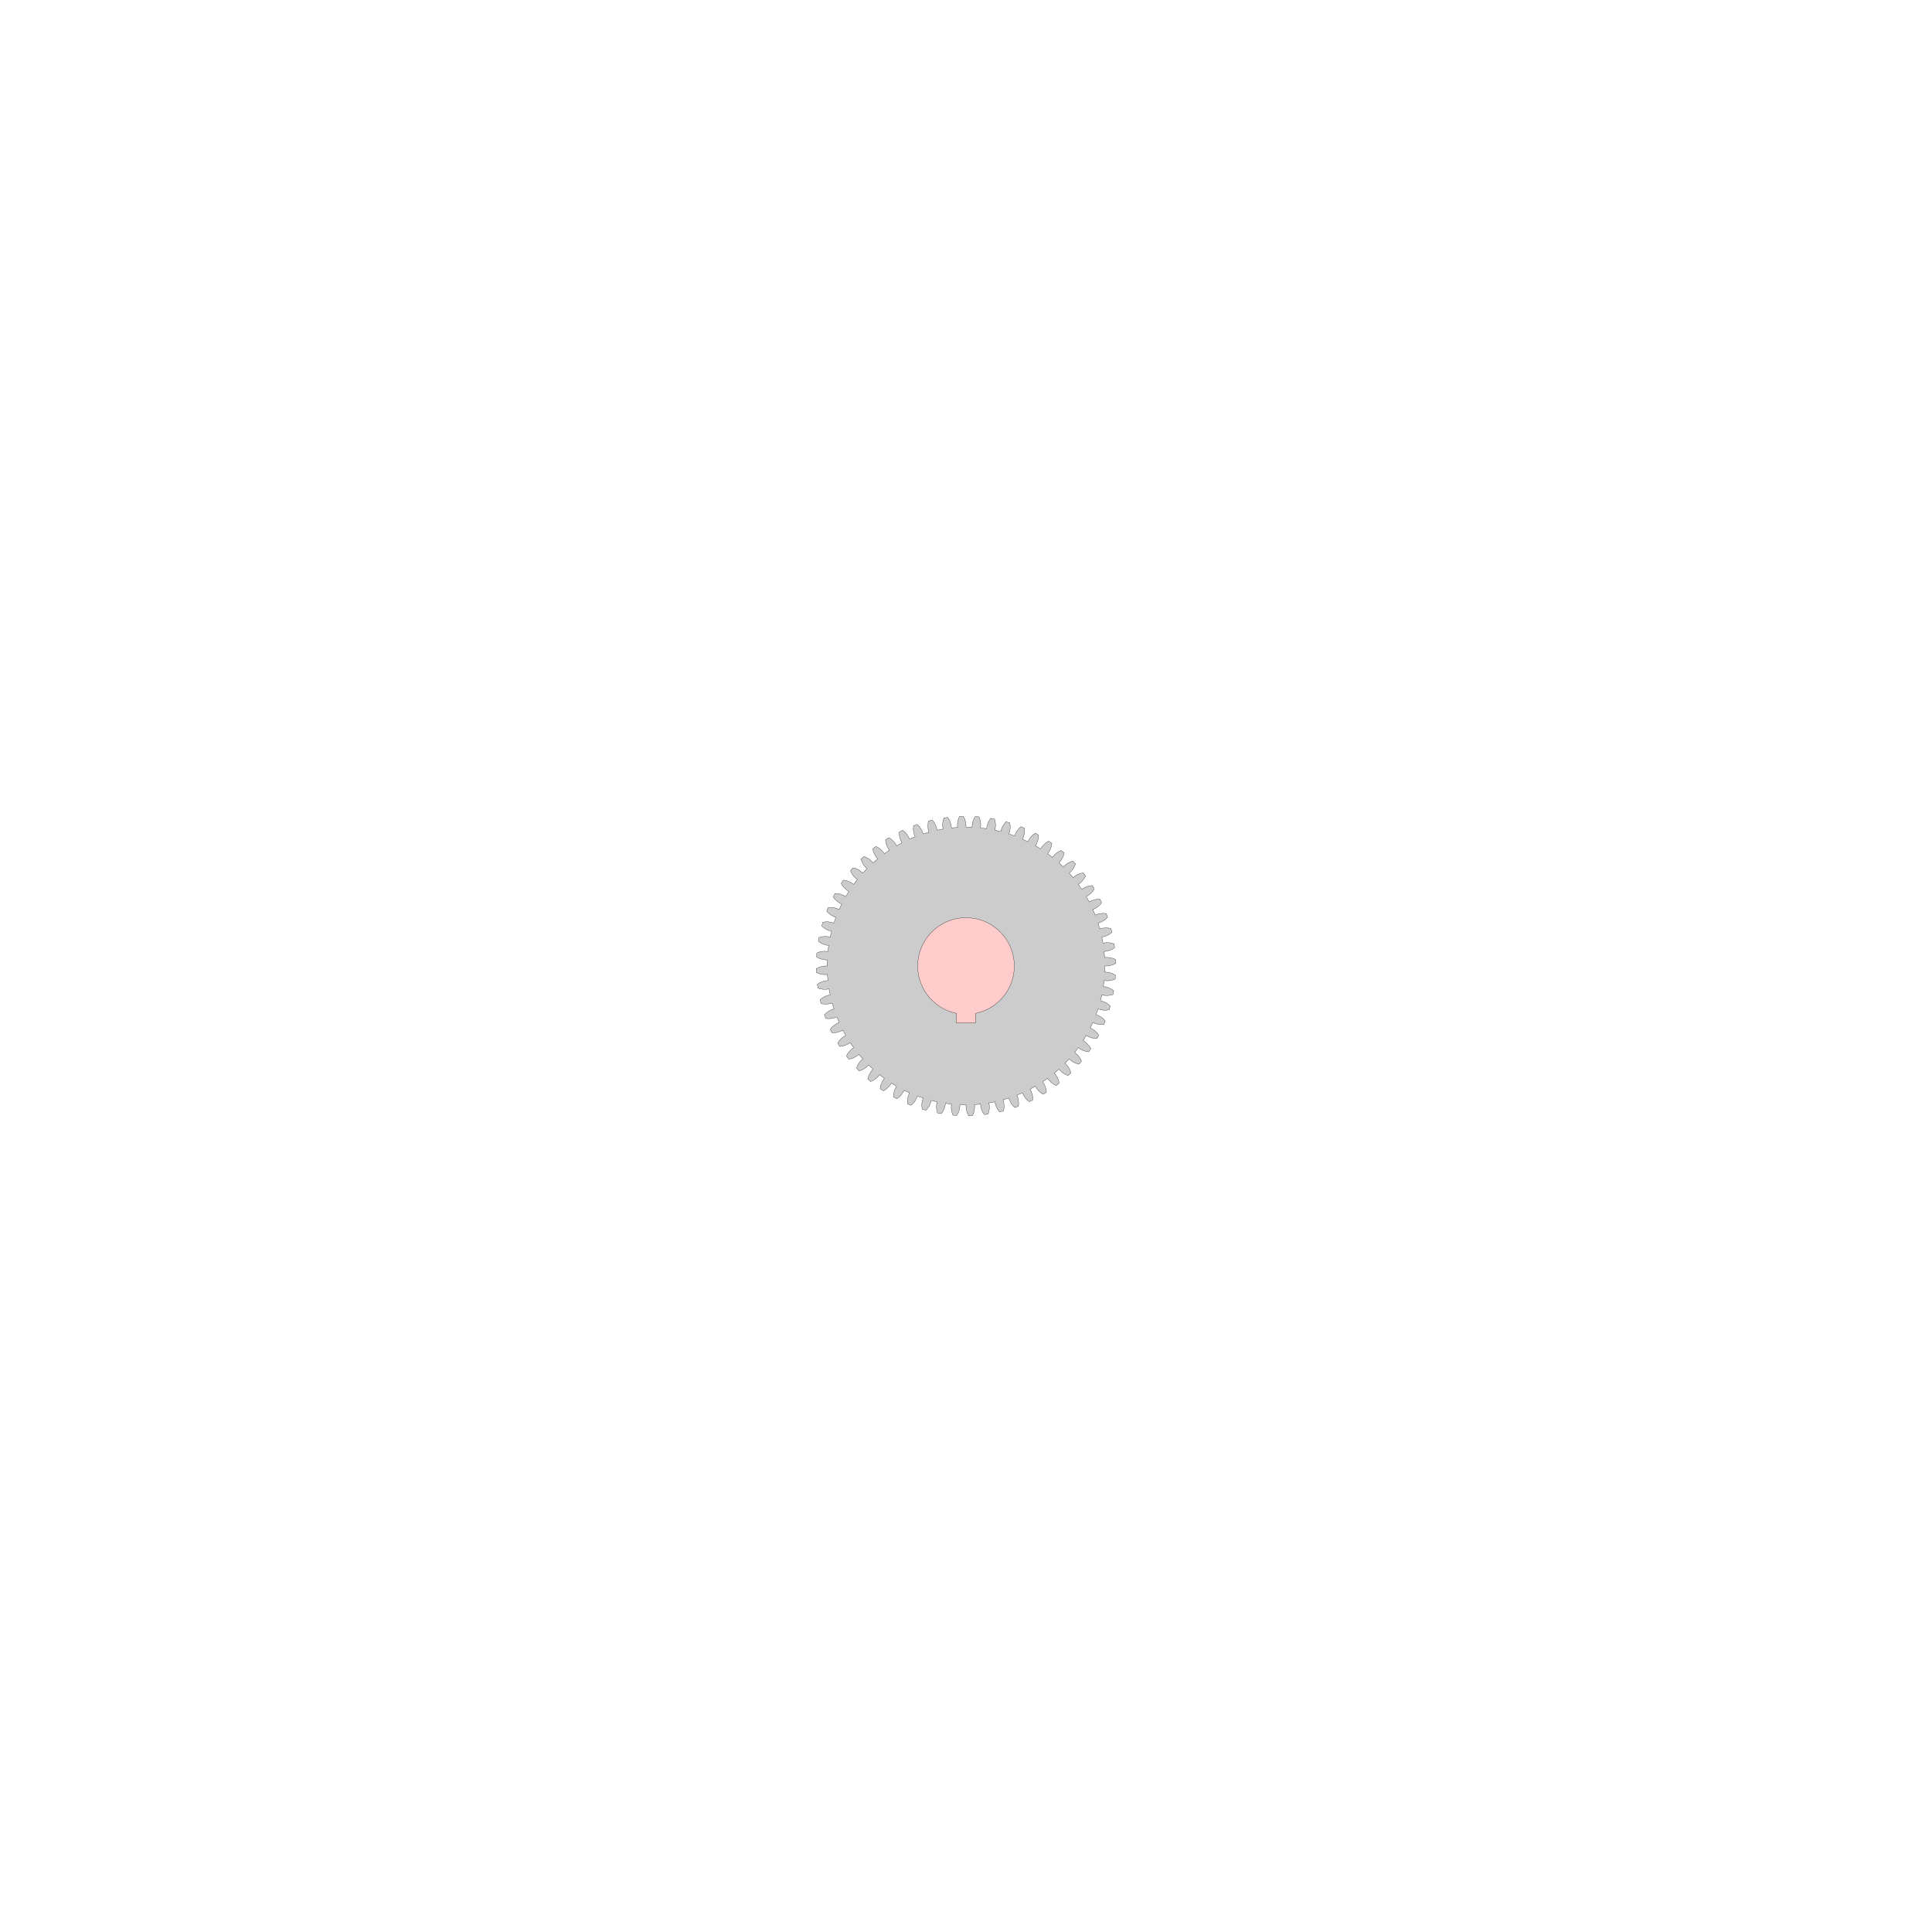
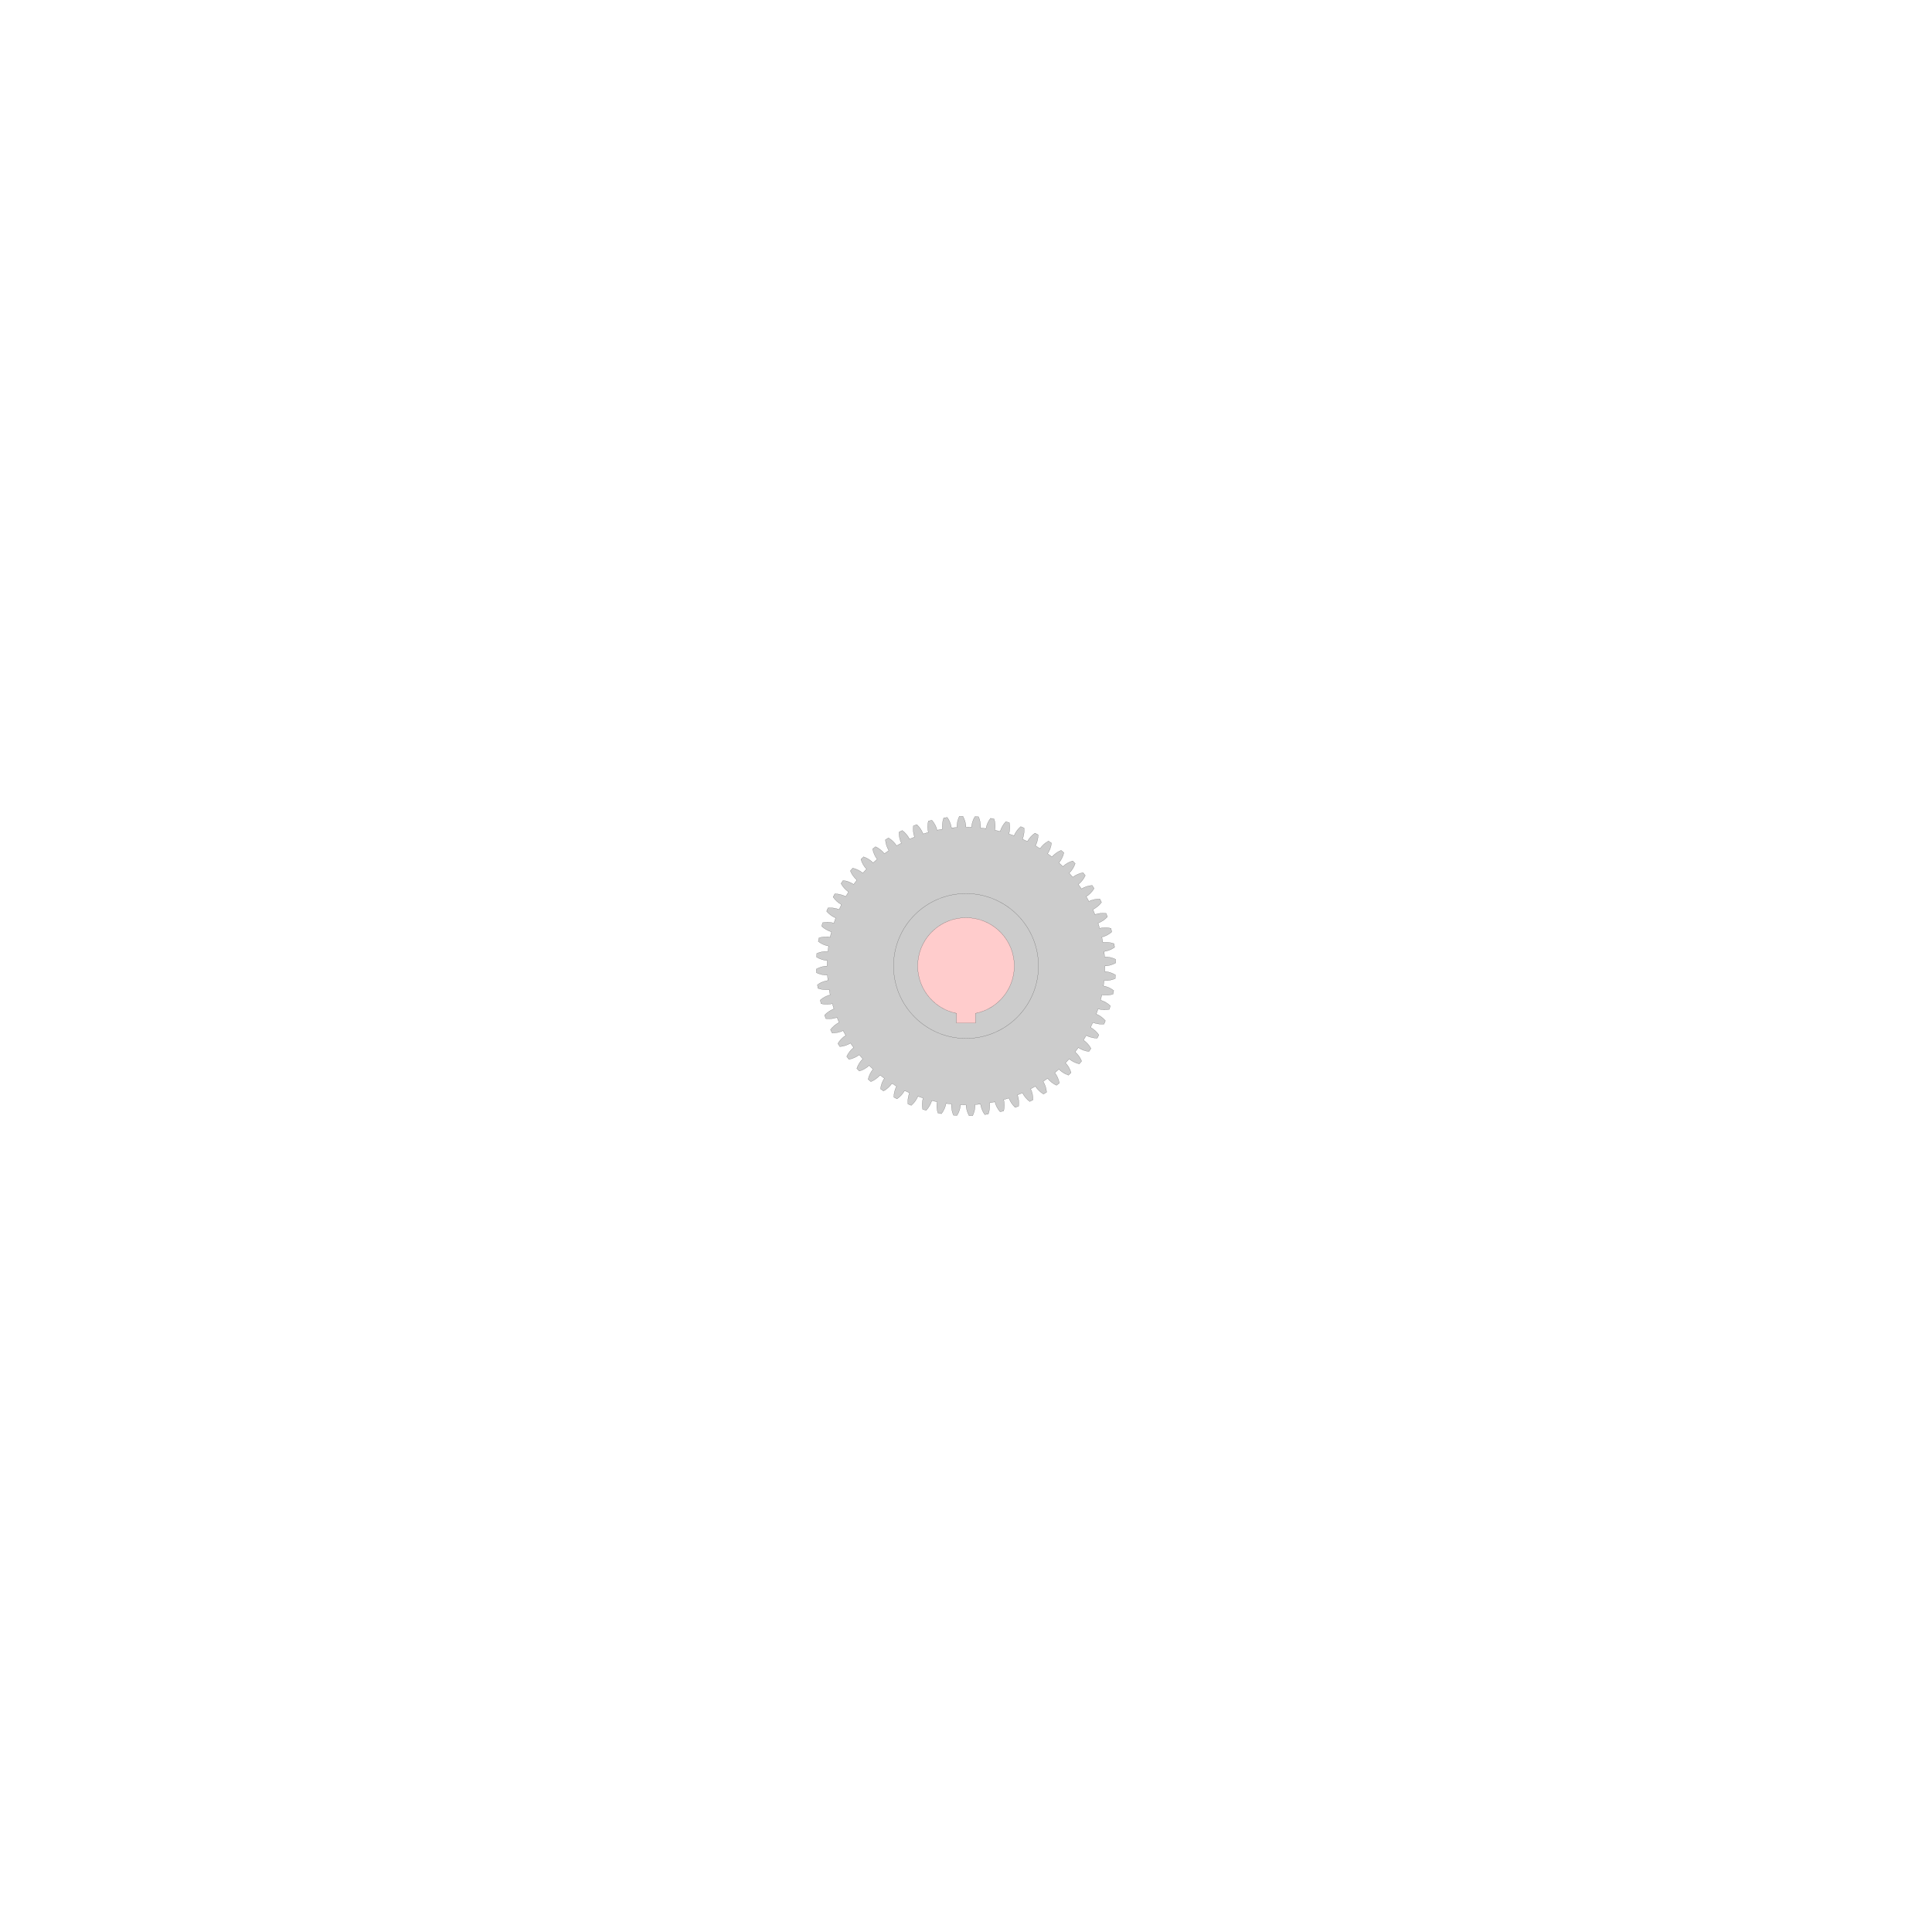
- <svg xmlns="http://www.w3.org/2000/svg" width="400mm" height="400mm" viewBox="0 0 400 400" version="1.1" id="gear_hobbymat">
+ <svg xmlns="http://www.w3.org/2000/svg" width="400mm" height="400mm" viewBox="-200 -200 400 400" version="1.1" id="gear_hobbymat">
  <g>
-     <g style="fill:#cccccc" transform="translate(200,200)">
-       <path style="fill:#cccccc;stroke:#000000;stroke-width:0.05" d="  M  28.75 0.0                 A 28.75 28.75 0 0 1 28.723 1.254           A 4 4 0 0 1 30.942 1.893           L 30.882 2.702            A 4 4 0 0 1 28.593 3.005                    A 28.75 28.75 0 0 1 28.434 4.25           A 4 4 0 0 1 30.575 5.116           L 30.43 5.915            A 4 4 0 0 1 28.122 5.977                    A 28.75 28.75 0 0 1 27.834 7.198           A 4 4 0 0 1 29.873 8.284           L 29.645 9.064            A 4 4 0 0 1 27.343 8.884                    A 28.75 28.75 0 0 1 26.929 10.068           A 4 4 0 0 1 28.843 11.362           L 28.536 12.113            A 4 4 0 0 1 26.264 11.694                    A 28.75 28.75 0 0 1 25.729 12.828           A 4 4 0 0 1 27.497 14.314           L 27.113 15.029            A 4 4 0 0 1 24.898 14.375                    A 28.75 28.75 0 0 1 24.248 15.447           A 4 4 0 0 1 25.85 17.11           L 25.394 17.781            A 4 4 0 0 1 23.259 16.899                    A 28.75 28.75 0 0 1 22.5 17.897           A 4 4 0 0 1 23.92 19.718           L 23.396 20.338            A 4 4 0 0 1 21.365 19.238                    A 28.75 28.75 0 0 1 20.506 20.151           A 4 4 0 0 1 21.728 22.111           L 21.142 22.672            A 4 4 0 0 1 19.238 21.365                    A 28.75 28.75 0 0 1 18.287 22.184           A 4 4 0 0 1 19.298 24.261           L 18.656 24.758            A 4 4 0 0 1 16.899 23.259                    A 28.75 28.75 0 0 1 15.868 23.974           A 4 4 0 0 1 16.656 26.145           L 15.966 26.572            A 4 4 0 0 1 14.375 24.898                    A 28.75 28.75 0 0 1 13.275 25.502           A 4 4 0 0 1 13.832 27.743           L 13.101 28.096            A 4 4 0 0 1 11.694 26.264                    A 28.75 28.75 0 0 1 10.537 26.75           A 4 4 0 0 1 10.856 29.037           L 10.093 29.311            A 4 4 0 0 1 8.884 27.343                    A 28.75 28.75 0 0 1 7.683 27.704           A 4 4 0 0 1 7.762 30.013           L 6.973 30.205            A 4 4 0 0 1 5.977 28.122                    A 28.75 28.75 0 0 1 4.745 28.356           A 4 4 0 0 1 4.582 30.659           L 3.778 30.769            A 4 4 0 0 1 3.005 28.593                    A 28.75 28.75 0 0 1 1.755 28.696           A 4 4 0 0 1 1.352 30.97           L 0.541 30.995            A 4 4 0 0 1 1.3694242872291749e-14 28.75                    A 28.75 28.75 0 0 1 -1.254 28.723           A 4 4 0 0 1 -1.893 30.942           L -2.702 30.882            A 4 4 0 0 1 -3.005 28.593                    A 28.75 28.75 0 0 1 -4.25 28.434           A 4 4 0 0 1 -5.116 30.575           L -5.915 30.43            A 4 4 0 0 1 -5.977 28.122                    A 28.75 28.75 0 0 1 -7.198 27.834           A 4 4 0 0 1 -8.284 29.873           L -9.064 29.645            A 4 4 0 0 1 -8.884 27.343                    A 28.75 28.75 0 0 1 -10.068 26.929           A 4 4 0 0 1 -11.362 28.843           L -12.113 28.536            A 4 4 0 0 1 -11.694 26.264                    A 28.75 28.75 0 0 1 -12.828 25.729           A 4 4 0 0 1 -14.314 27.497           L -15.029 27.113            A 4 4 0 0 1 -14.375 24.898                    A 28.75 28.75 0 0 1 -15.447 24.248           A 4 4 0 0 1 -17.11 25.85           L -17.781 25.394            A 4 4 0 0 1 -16.899 23.259                    A 28.75 28.75 0 0 1 -17.897 22.5           A 4 4 0 0 1 -19.718 23.92           L -20.338 23.396            A 4 4 0 0 1 -19.238 21.365                    A 28.75 28.75 0 0 1 -20.151 20.506           A 4 4 0 0 1 -22.111 21.728           L -22.672 21.142            A 4 4 0 0 1 -21.365 19.238                    A 28.75 28.75 0 0 1 -22.184 18.287           A 4 4 0 0 1 -24.261 19.298           L -24.758 18.656            A 4 4 0 0 1 -23.259 16.899                    A 28.75 28.75 0 0 1 -23.974 15.868           A 4 4 0 0 1 -26.145 16.656           L -26.572 15.966            A 4 4 0 0 1 -24.898 14.375                    A 28.75 28.75 0 0 1 -25.502 13.275           A 4 4 0 0 1 -27.743 13.832           L -28.096 13.101            A 4 4 0 0 1 -26.264 11.694                    A 28.75 28.75 0 0 1 -26.75 10.537           A 4 4 0 0 1 -29.037 10.856           L -29.311 10.093            A 4 4 0 0 1 -27.343 8.884                    A 28.75 28.75 0 0 1 -27.704 7.683           A 4 4 0 0 1 -30.013 7.762           L -30.205 6.973            A 4 4 0 0 1 -28.122 5.977                    A 28.75 28.75 0 0 1 -28.356 4.745           A 4 4 0 0 1 -30.659 4.582           L -30.769 3.778            A 4 4 0 0 1 -28.593 3.005                    A 28.75 28.75 0 0 1 -28.696 1.755           A 4 4 0 0 1 -30.97 1.352           L -30.995 0.541            A 4 4 0 0 1 -28.75 2.4711415709398644e-14                    A 28.75 28.75 0 0 1 -28.723 -1.254           A 4 4 0 0 1 -30.942 -1.893           L -30.882 -2.702            A 4 4 0 0 1 -28.593 -3.005                    A 28.75 28.75 0 0 1 -28.434 -4.25           A 4 4 0 0 1 -30.575 -5.116           L -30.43 -5.915            A 4 4 0 0 1 -28.122 -5.977                    A 28.75 28.75 0 0 1 -27.834 -7.198           A 4 4 0 0 1 -29.873 -8.284           L -29.645 -9.064            A 4 4 0 0 1 -27.343 -8.884                    A 28.75 28.75 0 0 1 -26.929 -10.068           A 4 4 0 0 1 -28.843 -11.362           L -28.536 -12.113            A 4 4 0 0 1 -26.264 -11.694                    A 28.75 28.75 0 0 1 -25.729 -12.828           A 4 4 0 0 1 -27.497 -14.314           L -27.113 -15.029            A 4 4 0 0 1 -24.898 -14.375                    A 28.75 28.75 0 0 1 -24.248 -15.447           A 4 4 0 0 1 -25.85 -17.11           L -25.394 -17.781            A 4 4 0 0 1 -23.259 -16.899                    A 28.75 28.75 0 0 1 -22.5 -17.897           A 4 4 0 0 1 -23.92 -19.718           L -23.396 -20.338            A 4 4 0 0 1 -21.365 -19.238                    A 28.75 28.75 0 0 1 -20.506 -20.151           A 4 4 0 0 1 -21.728 -22.111           L -21.142 -22.672            A 4 4 0 0 1 -19.238 -21.365                    A 28.75 28.75 0 0 1 -18.287 -22.184           A 4 4 0 0 1 -19.298 -24.261           L -18.656 -24.758            A 4 4 0 0 1 -16.899 -23.259                    A 28.75 28.75 0 0 1 -15.868 -23.974           A 4 4 0 0 1 -16.656 -26.145           L -15.966 -26.572            A 4 4 0 0 1 -14.375 -24.898                    A 28.75 28.75 0 0 1 -13.275 -25.502           A 4 4 0 0 1 -13.832 -27.743           L -13.101 -28.096            A 4 4 0 0 1 -11.694 -26.264                    A 28.75 28.75 0 0 1 -10.537 -26.75           A 4 4 0 0 1 -10.856 -29.037           L -10.093 -29.311            A 4 4 0 0 1 -8.884 -27.343                    A 28.75 28.75 0 0 1 -7.683 -27.704           A 4 4 0 0 1 -7.762 -30.013           L -6.973 -30.205            A 4 4 0 0 1 -5.977 -28.122                    A 28.75 28.75 0 0 1 -4.745 -28.356           A 4 4 0 0 1 -4.582 -30.659           L -3.778 -30.769            A 4 4 0 0 1 -3.005 -28.593                    A 28.75 28.75 0 0 1 -1.755 -28.696           A 4 4 0 0 1 -1.352 -30.97           L -0.541 -30.995            A 4 4 0 0 1 -3.789083742107792e-14 -28.75                    A 28.75 28.75 0 0 1 1.254 -28.723           A 4 4 0 0 1 1.893 -30.942           L 2.702 -30.882            A 4 4 0 0 1 3.005 -28.593                    A 28.75 28.75 0 0 1 4.25 -28.434           A 4 4 0 0 1 5.116 -30.575           L 5.915 -30.43            A 4 4 0 0 1 5.977 -28.122                    A 28.75 28.75 0 0 1 7.198 -27.834           A 4 4 0 0 1 8.284 -29.873           L 9.064 -29.645            A 4 4 0 0 1 8.884 -27.343                    A 28.75 28.75 0 0 1 10.068 -26.929           A 4 4 0 0 1 11.362 -28.843           L 12.113 -28.536            A 4 4 0 0 1 11.694 -26.264                    A 28.75 28.75 0 0 1 12.828 -25.729           A 4 4 0 0 1 14.314 -27.497           L 15.029 -27.113            A 4 4 0 0 1 14.375 -24.898                    A 28.75 28.75 0 0 1 15.447 -24.248           A 4 4 0 0 1 17.11 -25.85           L 17.781 -25.394            A 4 4 0 0 1 16.899 -23.259                    A 28.75 28.75 0 0 1 17.897 -22.5           A 4 4 0 0 1 19.718 -23.92           L 20.338 -23.396            A 4 4 0 0 1 19.238 -21.365                    A 28.75 28.75 0 0 1 20.151 -20.506           A 4 4 0 0 1 22.111 -21.728           L 22.672 -21.142            A 4 4 0 0 1 21.365 -19.238                    A 28.75 28.75 0 0 1 22.184 -18.287           A 4 4 0 0 1 24.261 -19.298           L 24.758 -18.656            A 4 4 0 0 1 23.259 -16.899                    A 28.75 28.75 0 0 1 23.974 -15.868           A 4 4 0 0 1 26.145 -16.656           L 26.572 -15.966            A 4 4 0 0 1 24.898 -14.375                    A 28.75 28.75 0 0 1 25.502 -13.275           A 4 4 0 0 1 27.743 -13.832           L 28.096 -13.101            A 4 4 0 0 1 26.264 -11.694                    A 28.75 28.75 0 0 1 26.75 -10.537           A 4 4 0 0 1 29.037 -10.856           L 29.311 -10.093            A 4 4 0 0 1 27.343 -8.884                    A 28.75 28.75 0 0 1 27.704 -7.683           A 4 4 0 0 1 30.013 -7.762           L 30.205 -6.973            A 4 4 0 0 1 28.122 -5.977                    A 28.75 28.75 0 0 1 28.356 -4.745           A 4 4 0 0 1 30.659 -4.582           L 30.769 -3.778            A 4 4 0 0 1 28.593 -3.005                    A 28.75 28.75 0 0 1 28.696 -1.755           A 4 4 0 0 1 30.97 -1.352           L 30.995 -0.541            A 4 4 0 0 1 28.75 -5.271768684671711e-14                   z" id="gear" />
-     </g>
-     <g style="fill:#ffcccc" transform="translate(200,200)">
-       <path style="fill:#ffcccc;stroke:#000000;stroke-width:0.05" d="M 1.961 9.806 A 10 10 0 1 0 -1.961 9.806               L -1.961 11.806  1.961 11.806  1.961 9.806" id="bearing" />
-     </g>
+     <path id="gear" style="fill:#cccccc;stroke:#000000;stroke-width:0.025" d="  M  28.75 0.0                 A 28.75 28.75 0 0 1 28.728 1.129           A 5.0 5.0 0 0 1 30.945 1.853           L 30.89 2.606            A 5.0 5.0 0 0 1 28.593 3.005                    A 28.75 28.75 0 0 1 28.452 4.125           A 5.0 5.0 0 0 1 30.581 5.078           L 30.449 5.821            A 5.0 5.0 0 0 1 28.122 5.977                    A 28.75 28.75 0 0 1 27.865 7.077           A 5.0 5.0 0 0 1 29.883 8.246           L 29.673 8.972            A 5.0 5.0 0 0 1 27.343 8.884                    A 28.75 28.75 0 0 1 26.973 9.951           A 5.0 5.0 0 0 1 28.857 11.325           L 28.573 12.024            A 5.0 5.0 0 0 1 26.264 11.694                    A 28.75 28.75 0 0 1 25.785 12.716           A 5.0 5.0 0 0 1 27.515 14.279           L 27.16 14.945            A 5.0 5.0 0 0 1 24.898 14.375                    A 28.75 28.75 0 0 1 24.315 15.341           A 5.0 5.0 0 0 1 25.872 17.077           L 25.449 17.702            A 5.0 5.0 0 0 1 23.259 16.899                    A 28.75 28.75 0 0 1 22.578 17.799           A 5.0 5.0 0 0 1 23.945 19.688           L 23.459 20.265            A 5.0 5.0 0 0 1 21.365 19.238                    A 28.75 28.75 0 0 1 20.594 20.061           A 5.0 5.0 0 0 1 21.756 22.083           L 21.212 22.606            A 5.0 5.0 0 0 1 19.238 21.365                    A 28.75 28.75 0 0 1 18.384 22.104           A 5.0 5.0 0 0 1 19.329 24.236           L 18.733 24.7            A 5.0 5.0 0 0 1 16.899 23.259                    A 28.75 28.75 0 0 1 15.973 23.905           A 5.0 5.0 0 0 1 16.689 26.124           L 16.048 26.523            A 5.0 5.0 0 0 1 14.375 24.898                    A 28.75 28.75 0 0 1 13.386 25.443           A 5.0 5.0 0 0 1 13.867 27.725           L 13.188 28.055            A 5.0 5.0 0 0 1 11.694 26.264                    A 28.75 28.75 0 0 1 10.654 26.703           A 5.0 5.0 0 0 1 10.893 29.023           L 10.183 29.28            A 5.0 5.0 0 0 1 8.884 27.343                    A 28.75 28.75 0 0 1 7.804 27.671           A 5.0 5.0 0 0 1 7.8 30.003           L 7.067 30.184            A 5.0 5.0 0 0 1 5.977 28.122                    A 28.75 28.75 0 0 1 4.869 28.335           A 5.0 5.0 0 0 1 4.621 30.654           L 3.873 30.757            A 5.0 5.0 0 0 1 3.005 28.593                    A 28.75 28.75 0 0 1 1.88 28.688           A 5.0 5.0 0 0 1 1.391 30.969           L 0.637 30.993            A 5.0 5.0 0 0 1 5.9719254631046726e-15 28.75                    A 28.75 28.75 0 0 1 -1.129 28.728           A 5.0 5.0 0 0 1 -1.853 30.945           L -2.606 30.89            A 5.0 5.0 0 0 1 -3.005 28.593                    A 28.75 28.75 0 0 1 -4.125 28.452           A 5.0 5.0 0 0 1 -5.078 30.581           L -5.821 30.449            A 5.0 5.0 0 0 1 -5.977 28.122                    A 28.75 28.75 0 0 1 -7.077 27.865           A 5.0 5.0 0 0 1 -8.246 29.883           L -8.972 29.673            A 5.0 5.0 0 0 1 -8.884 27.343                    A 28.75 28.75 0 0 1 -9.951 26.973           A 5.0 5.0 0 0 1 -11.325 28.857           L -12.024 28.573            A 5.0 5.0 0 0 1 -11.694 26.264                    A 28.75 28.75 0 0 1 -12.716 25.785           A 5.0 5.0 0 0 1 -14.279 27.515           L -14.945 27.16            A 5.0 5.0 0 0 1 -14.375 24.898                    A 28.75 28.75 0 0 1 -15.341 24.315           A 5.0 5.0 0 0 1 -17.077 25.872           L -17.702 25.449            A 5.0 5.0 0 0 1 -16.899 23.259                    A 28.75 28.75 0 0 1 -17.799 22.578           A 5.0 5.0 0 0 1 -19.688 23.945           L -20.265 23.459            A 5.0 5.0 0 0 1 -19.238 21.365                    A 28.75 28.75 0 0 1 -20.061 20.594           A 5.0 5.0 0 0 1 -22.083 21.756           L -22.606 21.212            A 5.0 5.0 0 0 1 -21.365 19.238                    A 28.75 28.75 0 0 1 -22.104 18.384           A 5.0 5.0 0 0 1 -24.236 19.329           L -24.7 18.733            A 5.0 5.0 0 0 1 -23.259 16.899                    A 28.75 28.75 0 0 1 -23.905 15.973           A 5.0 5.0 0 0 1 -26.124 16.689           L -26.523 16.048            A 5.0 5.0 0 0 1 -24.898 14.375                    A 28.75 28.75 0 0 1 -25.443 13.386           A 5.0 5.0 0 0 1 -27.725 13.867           L -28.055 13.188            A 5.0 5.0 0 0 1 -26.264 11.694                    A 28.75 28.75 0 0 1 -26.703 10.654           A 5.0 5.0 0 0 1 -29.023 10.893           L -29.28 10.183            A 5.0 5.0 0 0 1 -27.343 8.884                    A 28.75 28.75 0 0 1 -27.671 7.804           A 5.0 5.0 0 0 1 -30.003 7.8           L -30.184 7.067            A 5.0 5.0 0 0 1 -28.122 5.977                    A 28.75 28.75 0 0 1 -28.335 4.869           A 5.0 5.0 0 0 1 -30.654 4.621           L -30.757 3.873            A 5.0 5.0 0 0 1 -28.593 3.005                    A 28.75 28.75 0 0 1 -28.688 1.88           A 5.0 5.0 0 0 1 -30.969 1.391           L -30.993 0.637            A 5.0 5.0 0 0 1 -28.75 1.801874062143651e-14                    A 28.75 28.75 0 0 1 -28.728 -1.129           A 5.0 5.0 0 0 1 -30.945 -1.853           L -30.89 -2.606            A 5.0 5.0 0 0 1 -28.593 -3.005                    A 28.75 28.75 0 0 1 -28.452 -4.125           A 5.0 5.0 0 0 1 -30.581 -5.078           L -30.449 -5.821            A 5.0 5.0 0 0 1 -28.122 -5.977                    A 28.75 28.75 0 0 1 -27.865 -7.077           A 5.0 5.0 0 0 1 -29.883 -8.246           L -29.673 -8.972            A 5.0 5.0 0 0 1 -27.343 -8.884                    A 28.75 28.75 0 0 1 -26.973 -9.951           A 5.0 5.0 0 0 1 -28.857 -11.325           L -28.573 -12.024            A 5.0 5.0 0 0 1 -26.264 -11.694                    A 28.75 28.75 0 0 1 -25.785 -12.716           A 5.0 5.0 0 0 1 -27.515 -14.279           L -27.16 -14.945            A 5.0 5.0 0 0 1 -24.898 -14.375                    A 28.75 28.75 0 0 1 -24.315 -15.341           A 5.0 5.0 0 0 1 -25.872 -17.077           L -25.449 -17.702            A 5.0 5.0 0 0 1 -23.259 -16.899                    A 28.75 28.75 0 0 1 -22.578 -17.799           A 5.0 5.0 0 0 1 -23.945 -19.688           L -23.459 -20.265            A 5.0 5.0 0 0 1 -21.365 -19.238                    A 28.75 28.75 0 0 1 -20.594 -20.061           A 5.0 5.0 0 0 1 -21.756 -22.083           L -21.212 -22.606            A 5.0 5.0 0 0 1 -19.238 -21.365                    A 28.75 28.75 0 0 1 -18.384 -22.104           A 5.0 5.0 0 0 1 -19.329 -24.236           L -18.733 -24.7            A 5.0 5.0 0 0 1 -16.899 -23.259                    A 28.75 28.75 0 0 1 -15.973 -23.905           A 5.0 5.0 0 0 1 -16.689 -26.124           L -16.048 -26.523            A 5.0 5.0 0 0 1 -14.375 -24.898                    A 28.75 28.75 0 0 1 -13.386 -25.443           A 5.0 5.0 0 0 1 -13.867 -27.725           L -13.188 -28.055            A 5.0 5.0 0 0 1 -11.694 -26.264                    A 28.75 28.75 0 0 1 -10.654 -26.703           A 5.0 5.0 0 0 1 -10.893 -29.023           L -10.183 -29.28            A 5.0 5.0 0 0 1 -8.884 -27.343                    A 28.75 28.75 0 0 1 -7.804 -27.671           A 5.0 5.0 0 0 1 -7.8 -30.003           L -7.067 -30.184            A 5.0 5.0 0 0 1 -5.977 -28.122                    A 28.75 28.75 0 0 1 -4.869 -28.335           A 5.0 5.0 0 0 1 -4.621 -30.654           L -3.873 -30.757            A 5.0 5.0 0 0 1 -3.005 -28.593                    A 28.75 28.75 0 0 1 -1.88 -28.688           A 5.0 5.0 0 0 1 -1.391 -30.969           L -0.637 -30.993            A 5.0 5.0 0 0 1 -3.6140445474995517e-14 -28.75                    A 28.75 28.75 0 0 1 1.129 -28.728           A 5.0 5.0 0 0 1 1.853 -30.945           L 2.606 -30.89            A 5.0 5.0 0 0 1 3.005 -28.593                    A 28.75 28.75 0 0 1 4.125 -28.452           A 5.0 5.0 0 0 1 5.078 -30.581           L 5.821 -30.449            A 5.0 5.0 0 0 1 5.977 -28.122                    A 28.75 28.75 0 0 1 7.077 -27.865           A 5.0 5.0 0 0 1 8.246 -29.883           L 8.972 -29.673            A 5.0 5.0 0 0 1 8.884 -27.343                    A 28.75 28.75 0 0 1 9.951 -26.973           A 5.0 5.0 0 0 1 11.325 -28.857           L 12.024 -28.573            A 5.0 5.0 0 0 1 11.694 -26.264                    A 28.75 28.75 0 0 1 12.716 -25.785           A 5.0 5.0 0 0 1 14.279 -27.515           L 14.945 -27.16            A 5.0 5.0 0 0 1 14.375 -24.898                    A 28.75 28.75 0 0 1 15.341 -24.315           A 5.0 5.0 0 0 1 17.077 -25.872           L 17.702 -25.449            A 5.0 5.0 0 0 1 16.899 -23.259                    A 28.75 28.75 0 0 1 17.799 -22.578           A 5.0 5.0 0 0 1 19.688 -23.945           L 20.265 -23.459            A 5.0 5.0 0 0 1 19.238 -21.365                    A 28.75 28.75 0 0 1 20.061 -20.594           A 5.0 5.0 0 0 1 22.083 -21.756           L 22.606 -21.212            A 5.0 5.0 0 0 1 21.365 -19.238                    A 28.75 28.75 0 0 1 22.104 -18.384           A 5.0 5.0 0 0 1 24.236 -19.329           L 24.7 -18.733            A 5.0 5.0 0 0 1 23.259 -16.899                    A 28.75 28.75 0 0 1 23.905 -15.973           A 5.0 5.0 0 0 1 26.124 -16.689           L 26.523 -16.048            A 5.0 5.0 0 0 1 24.898 -14.375                    A 28.75 28.75 0 0 1 25.443 -13.386           A 5.0 5.0 0 0 1 27.725 -13.867           L 28.055 -13.188            A 5.0 5.0 0 0 1 26.264 -11.694                    A 28.75 28.75 0 0 1 26.703 -10.654           A 5.0 5.0 0 0 1 29.023 -10.893           L 29.28 -10.183            A 5.0 5.0 0 0 1 27.343 -8.884                    A 28.75 28.75 0 0 1 27.671 -7.804           A 5.0 5.0 0 0 1 30.003 -7.8           L 30.184 -7.067            A 5.0 5.0 0 0 1 28.122 -5.977                    A 28.75 28.75 0 0 1 28.335 -4.869           A 5.0 5.0 0 0 1 30.654 -4.621           L 30.757 -3.873            A 5.0 5.0 0 0 1 28.593 -3.005                    A 28.75 28.75 0 0 1 28.688 -1.88           A 5.0 5.0 0 0 1 30.969 -1.391           L 30.993 -0.637            A 5.0 5.0 0 0 1 28.75 -4.983468834728727e-14                    M  28.75 0.0                 A 28.75 28.75 0 0 1 28.728 1.129           A 5.0 5.0 0 0 1 30.945 1.853           L 30.89 2.606            A 5.0 5.0 0 0 1 28.593 3.005                    A 28.75 28.75 0 0 1 28.452 4.125           A 5.0 5.0 0 0 1 30.581 5.078           L 30.449 5.821            A 5.0 5.0 0 0 1 28.122 5.977                    A 28.75 28.75 0 0 1 27.865 7.077           A 5.0 5.0 0 0 1 29.883 8.246           L 29.673 8.972            A 5.0 5.0 0 0 1 27.343 8.884                    A 28.75 28.75 0 0 1 26.973 9.951           A 5.0 5.0 0 0 1 28.857 11.325           L 28.573 12.024            A 5.0 5.0 0 0 1 26.264 11.694                    A 28.75 28.75 0 0 1 25.785 12.716           A 5.0 5.0 0 0 1 27.515 14.279           L 27.16 14.945            A 5.0 5.0 0 0 1 24.898 14.375                    A 28.75 28.75 0 0 1 24.315 15.341           A 5.0 5.0 0 0 1 25.872 17.077           L 25.449 17.702            A 5.0 5.0 0 0 1 23.259 16.899                    A 28.75 28.75 0 0 1 22.578 17.799           A 5.0 5.0 0 0 1 23.945 19.688           L 23.459 20.265            A 5.0 5.0 0 0 1 21.365 19.238                    A 28.75 28.75 0 0 1 20.594 20.061           A 5.0 5.0 0 0 1 21.756 22.083           L 21.212 22.606            A 5.0 5.0 0 0 1 19.238 21.365                    A 28.75 28.75 0 0 1 18.384 22.104           A 5.0 5.0 0 0 1 19.329 24.236           L 18.733 24.7            A 5.0 5.0 0 0 1 16.899 23.259                    A 28.75 28.75 0 0 1 15.973 23.905           A 5.0 5.0 0 0 1 16.689 26.124           L 16.048 26.523            A 5.0 5.0 0 0 1 14.375 24.898                    A 28.75 28.75 0 0 1 13.386 25.443           A 5.0 5.0 0 0 1 13.867 27.725           L 13.188 28.055            A 5.0 5.0 0 0 1 11.694 26.264                    A 28.75 28.75 0 0 1 10.654 26.703           A 5.0 5.0 0 0 1 10.893 29.023           L 10.183 29.28            A 5.0 5.0 0 0 1 8.884 27.343                    A 28.75 28.75 0 0 1 7.804 27.671           A 5.0 5.0 0 0 1 7.8 30.003           L 7.067 30.184            A 5.0 5.0 0 0 1 5.977 28.122                    A 28.75 28.75 0 0 1 4.869 28.335           A 5.0 5.0 0 0 1 4.621 30.654           L 3.873 30.757            A 5.0 5.0 0 0 1 3.005 28.593                    A 28.75 28.75 0 0 1 1.88 28.688           A 5.0 5.0 0 0 1 1.391 30.969           L 0.637 30.993            A 5.0 5.0 0 0 1 5.9719254631046726e-15 28.75                    A 28.75 28.75 0 0 1 -1.129 28.728           A 5.0 5.0 0 0 1 -1.853 30.945           L -2.606 30.89            A 5.0 5.0 0 0 1 -3.005 28.593                    A 28.75 28.75 0 0 1 -4.125 28.452           A 5.0 5.0 0 0 1 -5.078 30.581           L -5.821 30.449            A 5.0 5.0 0 0 1 -5.977 28.122                    A 28.75 28.75 0 0 1 -7.077 27.865           A 5.0 5.0 0 0 1 -8.246 29.883           L -8.972 29.673            A 5.0 5.0 0 0 1 -8.884 27.343                    A 28.75 28.75 0 0 1 -9.951 26.973           A 5.0 5.0 0 0 1 -11.325 28.857           L -12.024 28.573            A 5.0 5.0 0 0 1 -11.694 26.264                    A 28.75 28.75 0 0 1 -12.716 25.785           A 5.0 5.0 0 0 1 -14.279 27.515           L -14.945 27.16            A 5.0 5.0 0 0 1 -14.375 24.898                    A 28.75 28.75 0 0 1 -15.341 24.315           A 5.0 5.0 0 0 1 -17.077 25.872           L -17.702 25.449            A 5.0 5.0 0 0 1 -16.899 23.259                    A 28.75 28.75 0 0 1 -17.799 22.578           A 5.0 5.0 0 0 1 -19.688 23.945           L -20.265 23.459            A 5.0 5.0 0 0 1 -19.238 21.365                    A 28.75 28.75 0 0 1 -20.061 20.594           A 5.0 5.0 0 0 1 -22.083 21.756           L -22.606 21.212            A 5.0 5.0 0 0 1 -21.365 19.238                    A 28.75 28.75 0 0 1 -22.104 18.384           A 5.0 5.0 0 0 1 -24.236 19.329           L -24.7 18.733            A 5.0 5.0 0 0 1 -23.259 16.899                    A 28.75 28.75 0 0 1 -23.905 15.973           A 5.0 5.0 0 0 1 -26.124 16.689           L -26.523 16.048            A 5.0 5.0 0 0 1 -24.898 14.375                    A 28.75 28.75 0 0 1 -25.443 13.386           A 5.0 5.0 0 0 1 -27.725 13.867           L -28.055 13.188            A 5.0 5.0 0 0 1 -26.264 11.694                    A 28.75 28.75 0 0 1 -26.703 10.654           A 5.0 5.0 0 0 1 -29.023 10.893           L -29.28 10.183            A 5.0 5.0 0 0 1 -27.343 8.884                    A 28.75 28.75 0 0 1 -27.671 7.804           A 5.0 5.0 0 0 1 -30.003 7.8           L -30.184 7.067            A 5.0 5.0 0 0 1 -28.122 5.977                    A 28.75 28.75 0 0 1 -28.335 4.869           A 5.0 5.0 0 0 1 -30.654 4.621           L -30.757 3.873            A 5.0 5.0 0 0 1 -28.593 3.005                    A 28.75 28.75 0 0 1 -28.688 1.88           A 5.0 5.0 0 0 1 -30.969 1.391           L -30.993 0.637            A 5.0 5.0 0 0 1 -28.75 1.801874062143651e-14                    A 28.75 28.75 0 0 1 -28.728 -1.129           A 5.0 5.0 0 0 1 -30.945 -1.853           L -30.89 -2.606            A 5.0 5.0 0 0 1 -28.593 -3.005                    A 28.75 28.75 0 0 1 -28.452 -4.125           A 5.0 5.0 0 0 1 -30.581 -5.078           L -30.449 -5.821            A 5.0 5.0 0 0 1 -28.122 -5.977                    A 28.75 28.75 0 0 1 -27.865 -7.077           A 5.0 5.0 0 0 1 -29.883 -8.246           L -29.673 -8.972            A 5.0 5.0 0 0 1 -27.343 -8.884                    A 28.75 28.75 0 0 1 -26.973 -9.951           A 5.0 5.0 0 0 1 -28.857 -11.325           L -28.573 -12.024            A 5.0 5.0 0 0 1 -26.264 -11.694                    A 28.75 28.75 0 0 1 -25.785 -12.716           A 5.0 5.0 0 0 1 -27.515 -14.279           L -27.16 -14.945            A 5.0 5.0 0 0 1 -24.898 -14.375                    A 28.75 28.75 0 0 1 -24.315 -15.341           A 5.0 5.0 0 0 1 -25.872 -17.077           L -25.449 -17.702            A 5.0 5.0 0 0 1 -23.259 -16.899                    A 28.75 28.75 0 0 1 -22.578 -17.799           A 5.0 5.0 0 0 1 -23.945 -19.688           L -23.459 -20.265            A 5.0 5.0 0 0 1 -21.365 -19.238                    A 28.75 28.75 0 0 1 -20.594 -20.061           A 5.0 5.0 0 0 1 -21.756 -22.083           L -21.212 -22.606            A 5.0 5.0 0 0 1 -19.238 -21.365                    A 28.75 28.75 0 0 1 -18.384 -22.104           A 5.0 5.0 0 0 1 -19.329 -24.236           L -18.733 -24.7            A 5.0 5.0 0 0 1 -16.899 -23.259                    A 28.75 28.75 0 0 1 -15.973 -23.905           A 5.0 5.0 0 0 1 -16.689 -26.124           L -16.048 -26.523            A 5.0 5.0 0 0 1 -14.375 -24.898                    A 28.75 28.75 0 0 1 -13.386 -25.443           A 5.0 5.0 0 0 1 -13.867 -27.725           L -13.188 -28.055            A 5.0 5.0 0 0 1 -11.694 -26.264                    A 28.75 28.75 0 0 1 -10.654 -26.703           A 5.0 5.0 0 0 1 -10.893 -29.023           L -10.183 -29.28            A 5.0 5.0 0 0 1 -8.884 -27.343                    A 28.75 28.75 0 0 1 -7.804 -27.671           A 5.0 5.0 0 0 1 -7.8 -30.003           L -7.067 -30.184            A 5.0 5.0 0 0 1 -5.977 -28.122                    A 28.75 28.75 0 0 1 -4.869 -28.335           A 5.0 5.0 0 0 1 -4.621 -30.654           L -3.873 -30.757            A 5.0 5.0 0 0 1 -3.005 -28.593                    A 28.75 28.75 0 0 1 -1.88 -28.688           A 5.0 5.0 0 0 1 -1.391 -30.969           L -0.637 -30.993            A 5.0 5.0 0 0 1 -3.6140445474995517e-14 -28.75                    A 28.75 28.75 0 0 1 1.129 -28.728           A 5.0 5.0 0 0 1 1.853 -30.945           L 2.606 -30.89            A 5.0 5.0 0 0 1 3.005 -28.593                    A 28.75 28.75 0 0 1 4.125 -28.452           A 5.0 5.0 0 0 1 5.078 -30.581           L 5.821 -30.449            A 5.0 5.0 0 0 1 5.977 -28.122                    A 28.75 28.75 0 0 1 7.077 -27.865           A 5.0 5.0 0 0 1 8.246 -29.883           L 8.972 -29.673            A 5.0 5.0 0 0 1 8.884 -27.343                    A 28.75 28.75 0 0 1 9.951 -26.973           A 5.0 5.0 0 0 1 11.325 -28.857           L 12.024 -28.573            A 5.0 5.0 0 0 1 11.694 -26.264                    A 28.75 28.75 0 0 1 12.716 -25.785           A 5.0 5.0 0 0 1 14.279 -27.515           L 14.945 -27.16            A 5.0 5.0 0 0 1 14.375 -24.898                    A 28.75 28.75 0 0 1 15.341 -24.315           A 5.0 5.0 0 0 1 17.077 -25.872           L 17.702 -25.449            A 5.0 5.0 0 0 1 16.899 -23.259                    A 28.75 28.75 0 0 1 17.799 -22.578           A 5.0 5.0 0 0 1 19.688 -23.945           L 20.265 -23.459            A 5.0 5.0 0 0 1 19.238 -21.365                    A 28.75 28.75 0 0 1 20.061 -20.594           A 5.0 5.0 0 0 1 22.083 -21.756           L 22.606 -21.212            A 5.0 5.0 0 0 1 21.365 -19.238                    A 28.75 28.75 0 0 1 22.104 -18.384           A 5.0 5.0 0 0 1 24.236 -19.329           L 24.7 -18.733            A 5.0 5.0 0 0 1 23.259 -16.899                    A 28.75 28.75 0 0 1 23.905 -15.973           A 5.0 5.0 0 0 1 26.124 -16.689           L 26.523 -16.048            A 5.0 5.0 0 0 1 24.898 -14.375                    A 28.75 28.75 0 0 1 25.443 -13.386           A 5.0 5.0 0 0 1 27.725 -13.867           L 28.055 -13.188            A 5.0 5.0 0 0 1 26.264 -11.694                    A 28.75 28.75 0 0 1 26.703 -10.654           A 5.0 5.0 0 0 1 29.023 -10.893           L 29.28 -10.183            A 5.0 5.0 0 0 1 27.343 -8.884                    A 28.75 28.75 0 0 1 27.671 -7.804           A 5.0 5.0 0 0 1 30.003 -7.8           L 30.184 -7.067            A 5.0 5.0 0 0 1 28.122 -5.977                    A 28.75 28.75 0 0 1 28.335 -4.869           A 5.0 5.0 0 0 1 30.654 -4.621           L 30.757 -3.873            A 5.0 5.0 0 0 1 28.593 -3.005                    A 28.75 28.75 0 0 1 28.688 -1.88           A 5.0 5.0 0 0 1 30.969 -1.391           L 30.993 -0.637            A 5.0 5.0 0 0 1 28.75 -4.983468834728727e-14                    M  28.75 0.0                 A 28.75 28.75 0 0 1 28.728 1.129           A 5.0 5.0 0 0 1 30.945 1.853           L 30.89 2.606            A 5.0 5.0 0 0 1 28.593 3.005                    A 28.75 28.75 0 0 1 28.452 4.125           A 5.0 5.0 0 0 1 30.581 5.078           L 30.449 5.821            A 5.0 5.0 0 0 1 28.122 5.977                    A 28.75 28.75 0 0 1 27.865 7.077           A 5.0 5.0 0 0 1 29.883 8.246           L 29.673 8.972            A 5.0 5.0 0 0 1 27.343 8.884                    A 28.75 28.75 0 0 1 26.973 9.951           A 5.0 5.0 0 0 1 28.857 11.325           L 28.573 12.024            A 5.0 5.0 0 0 1 26.264 11.694                    A 28.75 28.75 0 0 1 25.785 12.716           A 5.0 5.0 0 0 1 27.515 14.279           L 27.16 14.945            A 5.0 5.0 0 0 1 24.898 14.375                    A 28.75 28.75 0 0 1 24.315 15.341           A 5.0 5.0 0 0 1 25.872 17.077           L 25.449 17.702            A 5.0 5.0 0 0 1 23.259 16.899                    A 28.75 28.75 0 0 1 22.578 17.799           A 5.0 5.0 0 0 1 23.945 19.688           L 23.459 20.265            A 5.0 5.0 0 0 1 21.365 19.238                    A 28.75 28.75 0 0 1 20.594 20.061           A 5.0 5.0 0 0 1 21.756 22.083           L 21.212 22.606            A 5.0 5.0 0 0 1 19.238 21.365                    A 28.75 28.75 0 0 1 18.384 22.104           A 5.0 5.0 0 0 1 19.329 24.236           L 18.733 24.7            A 5.0 5.0 0 0 1 16.899 23.259                    A 28.75 28.75 0 0 1 15.973 23.905           A 5.0 5.0 0 0 1 16.689 26.124           L 16.048 26.523            A 5.0 5.0 0 0 1 14.375 24.898                    A 28.75 28.75 0 0 1 13.386 25.443           A 5.0 5.0 0 0 1 13.867 27.725           L 13.188 28.055            A 5.0 5.0 0 0 1 11.694 26.264                    A 28.75 28.75 0 0 1 10.654 26.703           A 5.0 5.0 0 0 1 10.893 29.023           L 10.183 29.28            A 5.0 5.0 0 0 1 8.884 27.343                    A 28.75 28.75 0 0 1 7.804 27.671           A 5.0 5.0 0 0 1 7.8 30.003           L 7.067 30.184            A 5.0 5.0 0 0 1 5.977 28.122                    A 28.75 28.75 0 0 1 4.869 28.335           A 5.0 5.0 0 0 1 4.621 30.654           L 3.873 30.757            A 5.0 5.0 0 0 1 3.005 28.593                    A 28.75 28.75 0 0 1 1.88 28.688           A 5.0 5.0 0 0 1 1.391 30.969           L 0.637 30.993            A 5.0 5.0 0 0 1 5.9719254631046726e-15 28.75                    A 28.75 28.75 0 0 1 -1.129 28.728           A 5.0 5.0 0 0 1 -1.853 30.945           L -2.606 30.89            A 5.0 5.0 0 0 1 -3.005 28.593                    A 28.75 28.75 0 0 1 -4.125 28.452           A 5.0 5.0 0 0 1 -5.078 30.581           L -5.821 30.449            A 5.0 5.0 0 0 1 -5.977 28.122                    A 28.75 28.75 0 0 1 -7.077 27.865           A 5.0 5.0 0 0 1 -8.246 29.883           L -8.972 29.673            A 5.0 5.0 0 0 1 -8.884 27.343                    A 28.75 28.75 0 0 1 -9.951 26.973           A 5.0 5.0 0 0 1 -11.325 28.857           L -12.024 28.573            A 5.0 5.0 0 0 1 -11.694 26.264                    A 28.75 28.75 0 0 1 -12.716 25.785           A 5.0 5.0 0 0 1 -14.279 27.515           L -14.945 27.16            A 5.0 5.0 0 0 1 -14.375 24.898                    A 28.75 28.75 0 0 1 -15.341 24.315           A 5.0 5.0 0 0 1 -17.077 25.872           L -17.702 25.449            A 5.0 5.0 0 0 1 -16.899 23.259                    A 28.75 28.75 0 0 1 -17.799 22.578           A 5.0 5.0 0 0 1 -19.688 23.945           L -20.265 23.459            A 5.0 5.0 0 0 1 -19.238 21.365                    A 28.75 28.75 0 0 1 -20.061 20.594           A 5.0 5.0 0 0 1 -22.083 21.756           L -22.606 21.212            A 5.0 5.0 0 0 1 -21.365 19.238                    A 28.75 28.75 0 0 1 -22.104 18.384           A 5.0 5.0 0 0 1 -24.236 19.329           L -24.7 18.733            A 5.0 5.0 0 0 1 -23.259 16.899                    A 28.75 28.75 0 0 1 -23.905 15.973           A 5.0 5.0 0 0 1 -26.124 16.689           L -26.523 16.048            A 5.0 5.0 0 0 1 -24.898 14.375                    A 28.75 28.75 0 0 1 -25.443 13.386           A 5.0 5.0 0 0 1 -27.725 13.867           L -28.055 13.188            A 5.0 5.0 0 0 1 -26.264 11.694                    A 28.75 28.75 0 0 1 -26.703 10.654           A 5.0 5.0 0 0 1 -29.023 10.893           L -29.28 10.183            A 5.0 5.0 0 0 1 -27.343 8.884                    A 28.75 28.75 0 0 1 -27.671 7.804           A 5.0 5.0 0 0 1 -30.003 7.8           L -30.184 7.067            A 5.0 5.0 0 0 1 -28.122 5.977                    A 28.75 28.75 0 0 1 -28.335 4.869           A 5.0 5.0 0 0 1 -30.654 4.621           L -30.757 3.873            A 5.0 5.0 0 0 1 -28.593 3.005                    A 28.75 28.75 0 0 1 -28.688 1.88           A 5.0 5.0 0 0 1 -30.969 1.391           L -30.993 0.637            A 5.0 5.0 0 0 1 -28.75 1.801874062143651e-14                    A 28.75 28.75 0 0 1 -28.728 -1.129           A 5.0 5.0 0 0 1 -30.945 -1.853           L -30.89 -2.606            A 5.0 5.0 0 0 1 -28.593 -3.005                    A 28.75 28.75 0 0 1 -28.452 -4.125           A 5.0 5.0 0 0 1 -30.581 -5.078           L -30.449 -5.821            A 5.0 5.0 0 0 1 -28.122 -5.977                    A 28.75 28.75 0 0 1 -27.865 -7.077           A 5.0 5.0 0 0 1 -29.883 -8.246           L -29.673 -8.972            A 5.0 5.0 0 0 1 -27.343 -8.884                    A 28.75 28.75 0 0 1 -26.973 -9.951           A 5.0 5.0 0 0 1 -28.857 -11.325           L -28.573 -12.024            A 5.0 5.0 0 0 1 -26.264 -11.694                    A 28.75 28.75 0 0 1 -25.785 -12.716           A 5.0 5.0 0 0 1 -27.515 -14.279           L -27.16 -14.945            A 5.0 5.0 0 0 1 -24.898 -14.375                    A 28.75 28.75 0 0 1 -24.315 -15.341           A 5.0 5.0 0 0 1 -25.872 -17.077           L -25.449 -17.702            A 5.0 5.0 0 0 1 -23.259 -16.899                    A 28.75 28.75 0 0 1 -22.578 -17.799           A 5.0 5.0 0 0 1 -23.945 -19.688           L -23.459 -20.265            A 5.0 5.0 0 0 1 -21.365 -19.238                    A 28.75 28.75 0 0 1 -20.594 -20.061           A 5.0 5.0 0 0 1 -21.756 -22.083           L -21.212 -22.606            A 5.0 5.0 0 0 1 -19.238 -21.365                    A 28.75 28.75 0 0 1 -18.384 -22.104           A 5.0 5.0 0 0 1 -19.329 -24.236           L -18.733 -24.7            A 5.0 5.0 0 0 1 -16.899 -23.259                    A 28.75 28.75 0 0 1 -15.973 -23.905           A 5.0 5.0 0 0 1 -16.689 -26.124           L -16.048 -26.523            A 5.0 5.0 0 0 1 -14.375 -24.898                    A 28.75 28.75 0 0 1 -13.386 -25.443           A 5.0 5.0 0 0 1 -13.867 -27.725           L -13.188 -28.055            A 5.0 5.0 0 0 1 -11.694 -26.264                    A 28.75 28.75 0 0 1 -10.654 -26.703           A 5.0 5.0 0 0 1 -10.893 -29.023           L -10.183 -29.28            A 5.0 5.0 0 0 1 -8.884 -27.343                    A 28.75 28.75 0 0 1 -7.804 -27.671           A 5.0 5.0 0 0 1 -7.8 -30.003           L -7.067 -30.184            A 5.0 5.0 0 0 1 -5.977 -28.122                    A 28.75 28.75 0 0 1 -4.869 -28.335           A 5.0 5.0 0 0 1 -4.621 -30.654           L -3.873 -30.757            A 5.0 5.0 0 0 1 -3.005 -28.593                    A 28.75 28.75 0 0 1 -1.88 -28.688           A 5.0 5.0 0 0 1 -1.391 -30.969           L -0.637 -30.993            A 5.0 5.0 0 0 1 -3.6140445474995517e-14 -28.75                    A 28.75 28.75 0 0 1 1.129 -28.728           A 5.0 5.0 0 0 1 1.853 -30.945           L 2.606 -30.89            A 5.0 5.0 0 0 1 3.005 -28.593                    A 28.75 28.75 0 0 1 4.125 -28.452           A 5.0 5.0 0 0 1 5.078 -30.581           L 5.821 -30.449            A 5.0 5.0 0 0 1 5.977 -28.122                    A 28.75 28.75 0 0 1 7.077 -27.865           A 5.0 5.0 0 0 1 8.246 -29.883           L 8.972 -29.673            A 5.0 5.0 0 0 1 8.884 -27.343                    A 28.75 28.75 0 0 1 9.951 -26.973           A 5.0 5.0 0 0 1 11.325 -28.857           L 12.024 -28.573            A 5.0 5.0 0 0 1 11.694 -26.264                    A 28.75 28.75 0 0 1 12.716 -25.785           A 5.0 5.0 0 0 1 14.279 -27.515           L 14.945 -27.16            A 5.0 5.0 0 0 1 14.375 -24.898                    A 28.75 28.75 0 0 1 15.341 -24.315           A 5.0 5.0 0 0 1 17.077 -25.872           L 17.702 -25.449            A 5.0 5.0 0 0 1 16.899 -23.259                    A 28.75 28.75 0 0 1 17.799 -22.578           A 5.0 5.0 0 0 1 19.688 -23.945           L 20.265 -23.459            A 5.0 5.0 0 0 1 19.238 -21.365                    A 28.75 28.75 0 0 1 20.061 -20.594           A 5.0 5.0 0 0 1 22.083 -21.756           L 22.606 -21.212            A 5.0 5.0 0 0 1 21.365 -19.238                    A 28.75 28.75 0 0 1 22.104 -18.384           A 5.0 5.0 0 0 1 24.236 -19.329           L 24.7 -18.733            A 5.0 5.0 0 0 1 23.259 -16.899                    A 28.75 28.75 0 0 1 23.905 -15.973           A 5.0 5.0 0 0 1 26.124 -16.689           L 26.523 -16.048            A 5.0 5.0 0 0 1 24.898 -14.375                    A 28.75 28.75 0 0 1 25.443 -13.386           A 5.0 5.0 0 0 1 27.725 -13.867           L 28.055 -13.188            A 5.0 5.0 0 0 1 26.264 -11.694                    A 28.75 28.75 0 0 1 26.703 -10.654           A 5.0 5.0 0 0 1 29.023 -10.893           L 29.28 -10.183            A 5.0 5.0 0 0 1 27.343 -8.884                    A 28.75 28.75 0 0 1 27.671 -7.804           A 5.0 5.0 0 0 1 30.003 -7.8           L 30.184 -7.067            A 5.0 5.0 0 0 1 28.122 -5.977                    A 28.75 28.75 0 0 1 28.335 -4.869           A 5.0 5.0 0 0 1 30.654 -4.621           L 30.757 -3.873            A 5.0 5.0 0 0 1 28.593 -3.005                    A 28.75 28.75 0 0 1 28.688 -1.88           A 5.0 5.0 0 0 1 30.969 -1.391           L 30.993 -0.637            A 5.0 5.0 0 0 1 28.75 -4.983468834728727e-14                   z" />
+     <circle id="reinforcement" style="fill:#cccccc;stroke:#000000;stroke-width:0.025" cx="0" cy="0" r="15" />
+     <path id="bearing" style="fill:#ffcccc;stroke:#000000;stroke-width:0.025" d="M 1.961 9.806 A 10 10 0 1 0 -1.961 9.806               L -1.961 11.806  1.961 11.806  1.961 9.806 1.961 9.806 A 10 10 0 1 0 -1.961 9.806               L -1.961 11.806  1.961 11.806  1.961 9.806 1.961 9.806 A 10 10 0 1 0 -1.961 9.806               L -1.961 11.806  1.961 11.806  1.961 9.806" />
  </g>
</svg>
